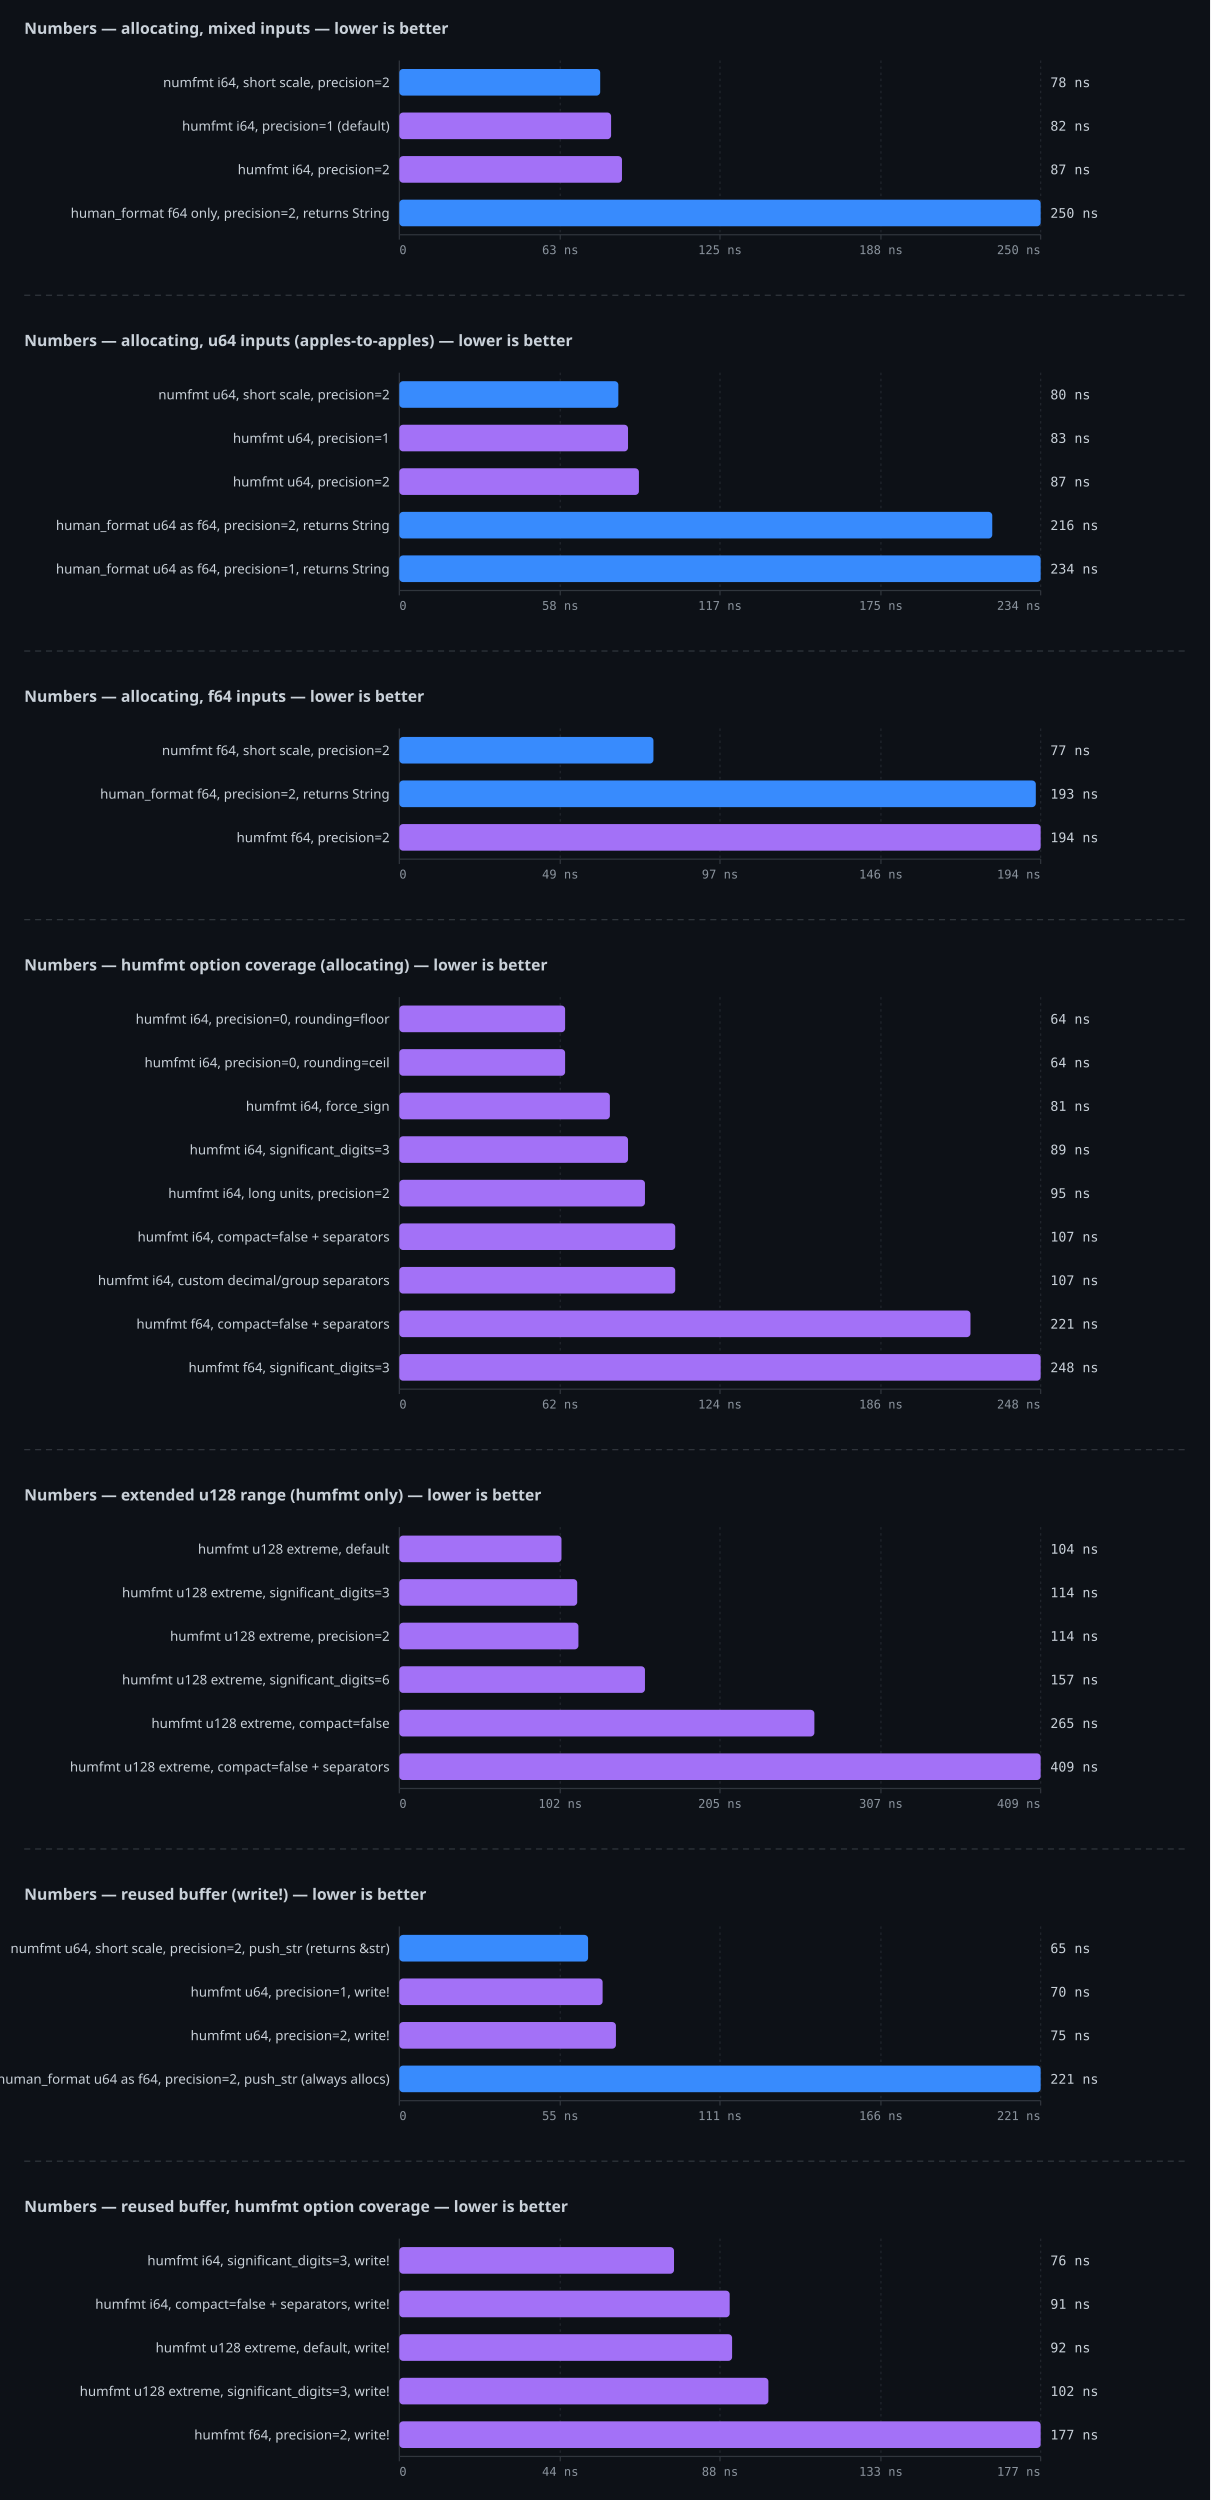
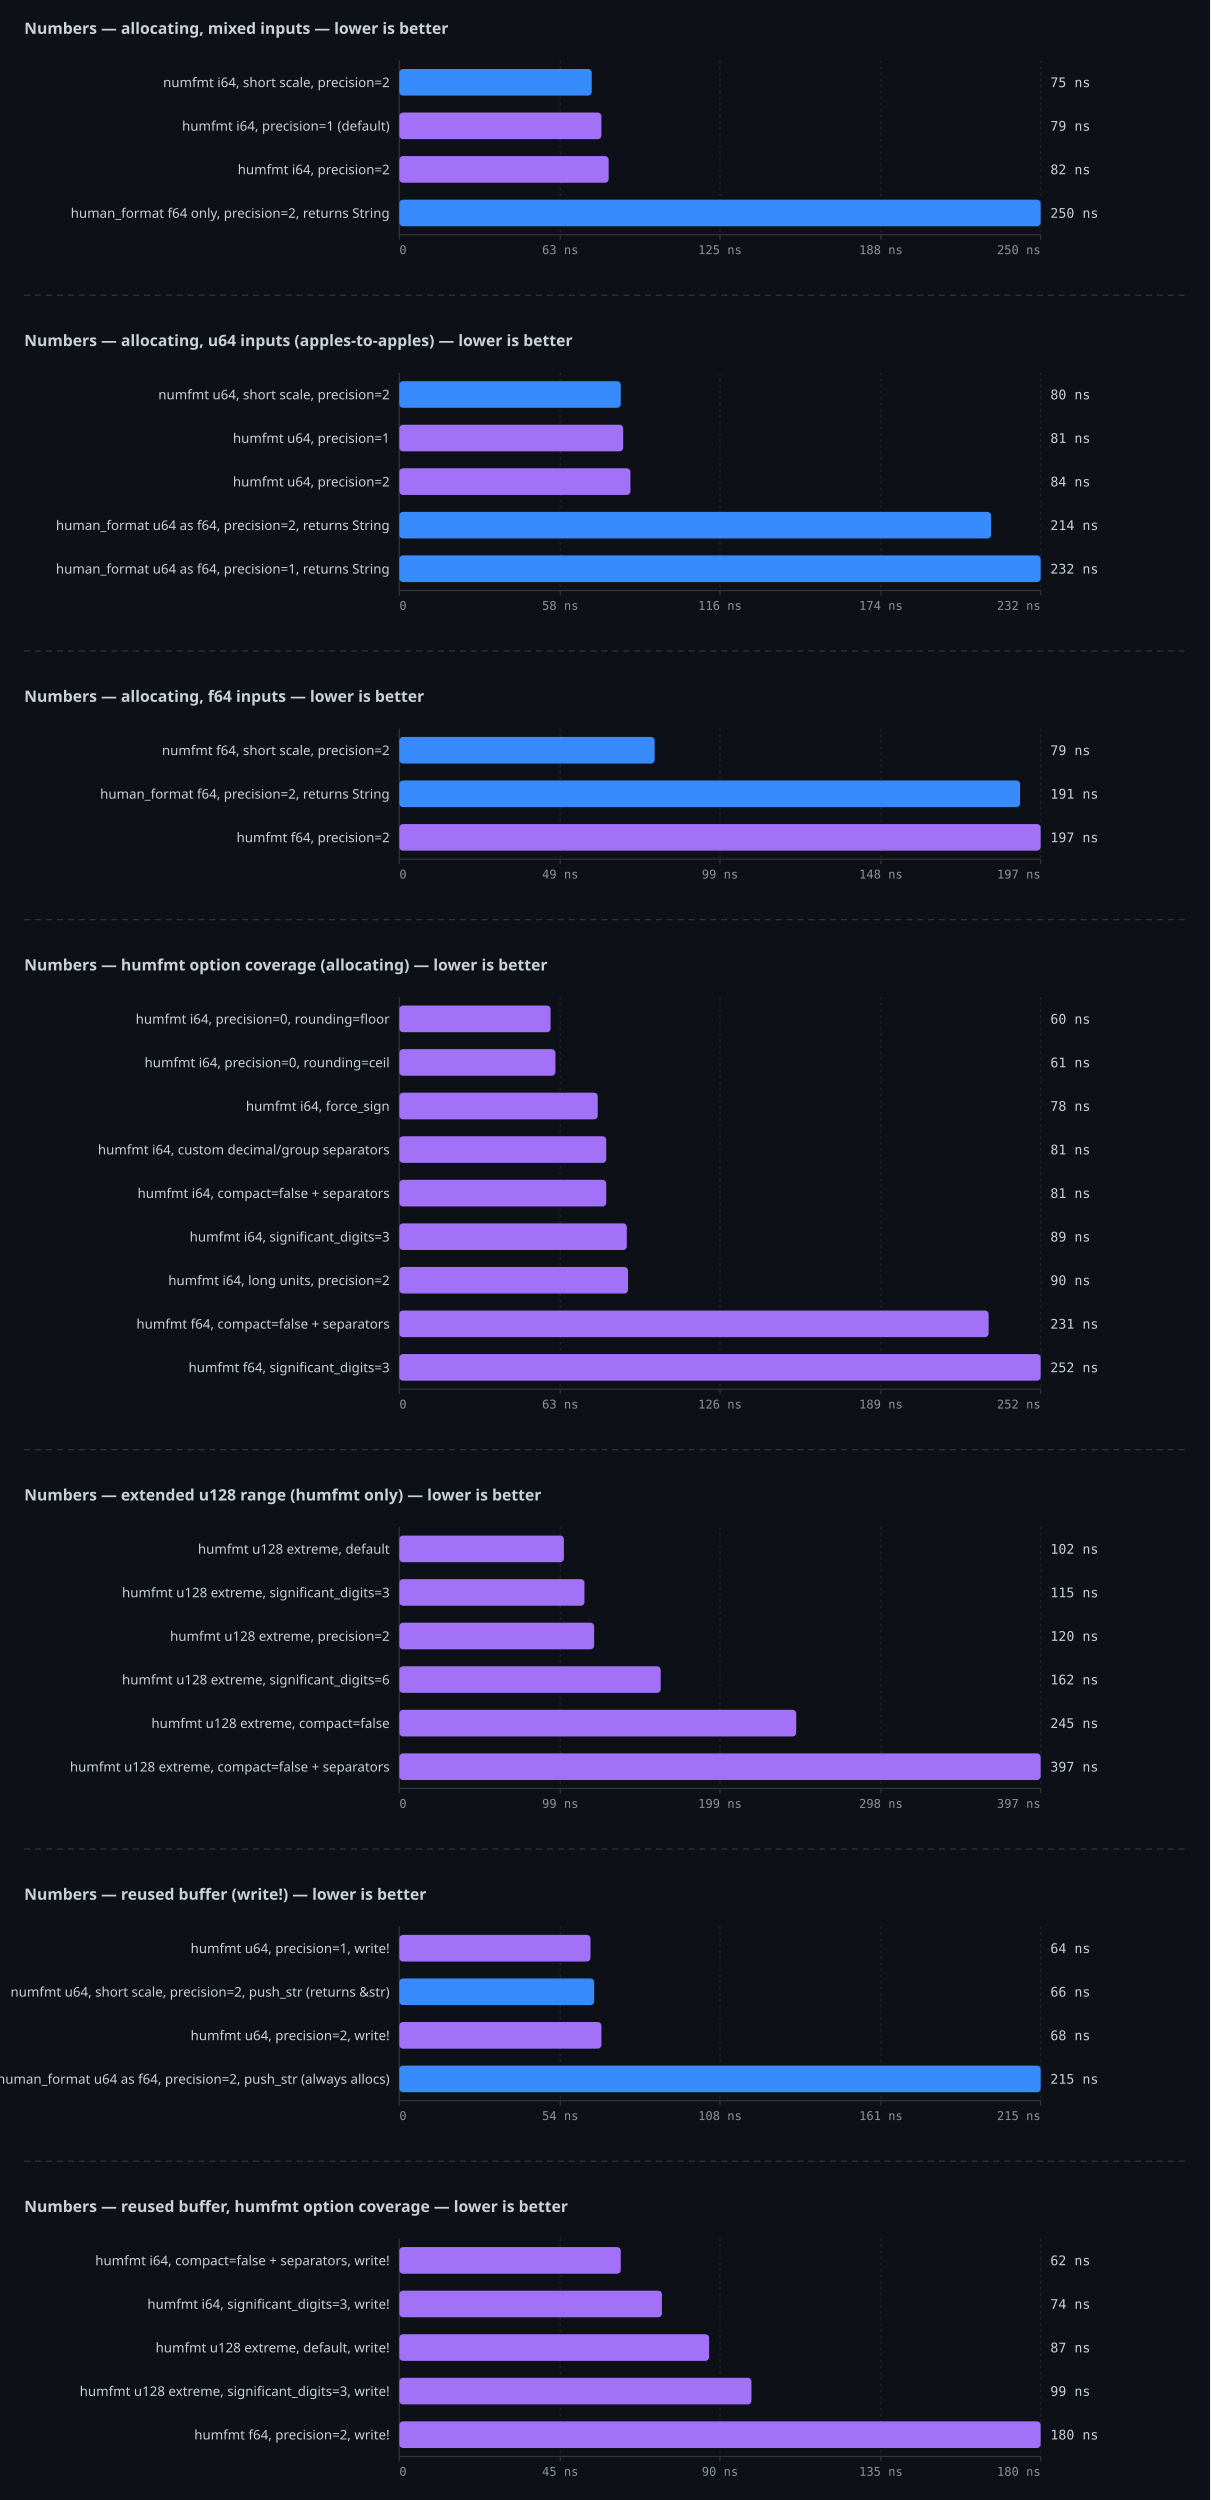
<svg xmlns="http://www.w3.org/2000/svg" width="1000" height="2066" viewBox="0 0 1000 2066">
  <rect width="100%" height="100%" fill="#0d1117" />
  <text x="20" y="28" fill="#c9d1d9" font-family="ui-sans-serif,system-ui,sans-serif" font-size="13" font-weight="600">Numbers — allocating, mixed inputs — lower is better</text>
  <line x1="330" y1="50" x2="330" y2="194" stroke="#30363d" stroke-width="1" />
  <line x1="330" y1="194" x2="860" y2="194" stroke="#30363d" stroke-width="1" />
  <line x1="330" y1="194" x2="330" y2="198" stroke="#30363d" stroke-width="1" />
  <text x="330" y="210" fill="#8b949e" font-family="ui-monospace,monospace" font-size="10" text-anchor="start">0</text>
  <line x1="463" y1="50" x2="463" y2="194" stroke="#21262d" stroke-width="1" stroke-dasharray="2 3" />
  <line x1="463" y1="194" x2="463" y2="198" stroke="#30363d" stroke-width="1" />
  <text x="463" y="210" fill="#8b949e" font-family="ui-monospace,monospace" font-size="10" text-anchor="middle">63 ns</text>
  <line x1="595" y1="50" x2="595" y2="194" stroke="#21262d" stroke-width="1" stroke-dasharray="2 3" />
  <line x1="595" y1="194" x2="595" y2="198" stroke="#30363d" stroke-width="1" />
  <text x="595" y="210" fill="#8b949e" font-family="ui-monospace,monospace" font-size="10" text-anchor="middle">125 ns</text>
  <line x1="728" y1="50" x2="728" y2="194" stroke="#21262d" stroke-width="1" stroke-dasharray="2 3" />
  <line x1="728" y1="194" x2="728" y2="198" stroke="#30363d" stroke-width="1" />
  <text x="728" y="210" fill="#8b949e" font-family="ui-monospace,monospace" font-size="10" text-anchor="middle">188 ns</text>
  <line x1="860" y1="50" x2="860" y2="194" stroke="#21262d" stroke-width="1" stroke-dasharray="2 3" />
  <line x1="860" y1="194" x2="860" y2="198" stroke="#30363d" stroke-width="1" />
  <text x="860" y="210" fill="#8b949e" font-family="ui-monospace,monospace" font-size="10" text-anchor="end">250 ns</text>
-   <rect x="330" y="57" width="166" height="22" fill="#388bfd" rx="3" />
+   <rect x="330" y="57" width="159" height="22" fill="#388bfd" rx="3" />
  <text x="322" y="72" fill="#c9d1d9" font-family="ui-sans-serif,system-ui,sans-serif" font-size="11" text-anchor="end">numfmt  i64, short scale, precision=2</text>
-   <text x="868" y="72" fill="#c9d1d9" font-family="ui-monospace,monospace" font-size="11">78 ns</text>
-   <rect x="330" y="93" width="175" height="22" fill="#a371f7" rx="3" />
+   <text x="868" y="72" fill="#c9d1d9" font-family="ui-monospace,monospace" font-size="11">75 ns</text>
+   <rect x="330" y="93" width="167" height="22" fill="#a371f7" rx="3" />
  <text x="322" y="108" fill="#c9d1d9" font-family="ui-sans-serif,system-ui,sans-serif" font-size="11" text-anchor="end">humfmt  i64, precision=1 (default)</text>
-   <text x="868" y="108" fill="#c9d1d9" font-family="ui-monospace,monospace" font-size="11">82 ns</text>
-   <rect x="330" y="129" width="184" height="22" fill="#a371f7" rx="3" />
+   <text x="868" y="108" fill="#c9d1d9" font-family="ui-monospace,monospace" font-size="11">79 ns</text>
+   <rect x="330" y="129" width="173" height="22" fill="#a371f7" rx="3" />
  <text x="322" y="144" fill="#c9d1d9" font-family="ui-sans-serif,system-ui,sans-serif" font-size="11" text-anchor="end">humfmt  i64, precision=2</text>
-   <text x="868" y="144" fill="#c9d1d9" font-family="ui-monospace,monospace" font-size="11">87 ns</text>
+   <text x="868" y="144" fill="#c9d1d9" font-family="ui-monospace,monospace" font-size="11">82 ns</text>
  <rect x="330" y="165" width="530" height="22" fill="#388bfd" rx="3" />
  <text x="322" y="180" fill="#c9d1d9" font-family="ui-sans-serif,system-ui,sans-serif" font-size="11" text-anchor="end">human_format  f64 only, precision=2, returns String</text>
  <text x="868" y="180" fill="#c9d1d9" font-family="ui-monospace,monospace" font-size="11">250 ns</text>
  <line x1="20" y1="244" x2="980" y2="244" stroke="#30363d" stroke-width="1" stroke-dasharray="5 4" />
  <text x="20" y="286" fill="#c9d1d9" font-family="ui-sans-serif,system-ui,sans-serif" font-size="13" font-weight="600">Numbers — allocating, u64 inputs (apples-to-apples) — lower is better</text>
  <line x1="330" y1="308" x2="330" y2="488" stroke="#30363d" stroke-width="1" />
  <line x1="330" y1="488" x2="860" y2="488" stroke="#30363d" stroke-width="1" />
  <line x1="330" y1="488" x2="330" y2="492" stroke="#30363d" stroke-width="1" />
  <text x="330" y="504" fill="#8b949e" font-family="ui-monospace,monospace" font-size="10" text-anchor="start">0</text>
  <line x1="463" y1="308" x2="463" y2="488" stroke="#21262d" stroke-width="1" stroke-dasharray="2 3" />
  <line x1="463" y1="488" x2="463" y2="492" stroke="#30363d" stroke-width="1" />
  <text x="463" y="504" fill="#8b949e" font-family="ui-monospace,monospace" font-size="10" text-anchor="middle">58 ns</text>
  <line x1="595" y1="308" x2="595" y2="488" stroke="#21262d" stroke-width="1" stroke-dasharray="2 3" />
  <line x1="595" y1="488" x2="595" y2="492" stroke="#30363d" stroke-width="1" />
-   <text x="595" y="504" fill="#8b949e" font-family="ui-monospace,monospace" font-size="10" text-anchor="middle">117 ns</text>
+   <text x="595" y="504" fill="#8b949e" font-family="ui-monospace,monospace" font-size="10" text-anchor="middle">116 ns</text>
  <line x1="728" y1="308" x2="728" y2="488" stroke="#21262d" stroke-width="1" stroke-dasharray="2 3" />
  <line x1="728" y1="488" x2="728" y2="492" stroke="#30363d" stroke-width="1" />
-   <text x="728" y="504" fill="#8b949e" font-family="ui-monospace,monospace" font-size="10" text-anchor="middle">175 ns</text>
+   <text x="728" y="504" fill="#8b949e" font-family="ui-monospace,monospace" font-size="10" text-anchor="middle">174 ns</text>
  <line x1="860" y1="308" x2="860" y2="488" stroke="#21262d" stroke-width="1" stroke-dasharray="2 3" />
  <line x1="860" y1="488" x2="860" y2="492" stroke="#30363d" stroke-width="1" />
-   <text x="860" y="504" fill="#8b949e" font-family="ui-monospace,monospace" font-size="10" text-anchor="end">234 ns</text>
-   <rect x="330" y="315" width="181" height="22" fill="#388bfd" rx="3" />
+   <text x="860" y="504" fill="#8b949e" font-family="ui-monospace,monospace" font-size="10" text-anchor="end">232 ns</text>
+   <rect x="330" y="315" width="183" height="22" fill="#388bfd" rx="3" />
  <text x="322" y="330" fill="#c9d1d9" font-family="ui-sans-serif,system-ui,sans-serif" font-size="11" text-anchor="end">numfmt  u64, short scale, precision=2</text>
  <text x="868" y="330" fill="#c9d1d9" font-family="ui-monospace,monospace" font-size="11">80 ns</text>
-   <rect x="330" y="351" width="189" height="22" fill="#a371f7" rx="3" />
+   <rect x="330" y="351" width="185" height="22" fill="#a371f7" rx="3" />
  <text x="322" y="366" fill="#c9d1d9" font-family="ui-sans-serif,system-ui,sans-serif" font-size="11" text-anchor="end">humfmt  u64, precision=1</text>
-   <text x="868" y="366" fill="#c9d1d9" font-family="ui-monospace,monospace" font-size="11">83 ns</text>
-   <rect x="330" y="387" width="198" height="22" fill="#a371f7" rx="3" />
+   <text x="868" y="366" fill="#c9d1d9" font-family="ui-monospace,monospace" font-size="11">81 ns</text>
+   <rect x="330" y="387" width="191" height="22" fill="#a371f7" rx="3" />
  <text x="322" y="402" fill="#c9d1d9" font-family="ui-sans-serif,system-ui,sans-serif" font-size="11" text-anchor="end">humfmt  u64, precision=2</text>
-   <text x="868" y="402" fill="#c9d1d9" font-family="ui-monospace,monospace" font-size="11">87 ns</text>
-   <rect x="330" y="423" width="490" height="22" fill="#388bfd" rx="3" />
+   <text x="868" y="402" fill="#c9d1d9" font-family="ui-monospace,monospace" font-size="11">84 ns</text>
+   <rect x="330" y="423" width="489" height="22" fill="#388bfd" rx="3" />
  <text x="322" y="438" fill="#c9d1d9" font-family="ui-sans-serif,system-ui,sans-serif" font-size="11" text-anchor="end">human_format  u64 as f64, precision=2, returns String</text>
-   <text x="868" y="438" fill="#c9d1d9" font-family="ui-monospace,monospace" font-size="11">216 ns</text>
+   <text x="868" y="438" fill="#c9d1d9" font-family="ui-monospace,monospace" font-size="11">214 ns</text>
  <rect x="330" y="459" width="530" height="22" fill="#388bfd" rx="3" />
  <text x="322" y="474" fill="#c9d1d9" font-family="ui-sans-serif,system-ui,sans-serif" font-size="11" text-anchor="end">human_format  u64 as f64, precision=1, returns String</text>
-   <text x="868" y="474" fill="#c9d1d9" font-family="ui-monospace,monospace" font-size="11">234 ns</text>
+   <text x="868" y="474" fill="#c9d1d9" font-family="ui-monospace,monospace" font-size="11">232 ns</text>
  <line x1="20" y1="538" x2="980" y2="538" stroke="#30363d" stroke-width="1" stroke-dasharray="5 4" />
  <text x="20" y="580" fill="#c9d1d9" font-family="ui-sans-serif,system-ui,sans-serif" font-size="13" font-weight="600">Numbers — allocating, f64 inputs — lower is better</text>
  <line x1="330" y1="602" x2="330" y2="710" stroke="#30363d" stroke-width="1" />
  <line x1="330" y1="710" x2="860" y2="710" stroke="#30363d" stroke-width="1" />
  <line x1="330" y1="710" x2="330" y2="714" stroke="#30363d" stroke-width="1" />
  <text x="330" y="726" fill="#8b949e" font-family="ui-monospace,monospace" font-size="10" text-anchor="start">0</text>
  <line x1="463" y1="602" x2="463" y2="710" stroke="#21262d" stroke-width="1" stroke-dasharray="2 3" />
  <line x1="463" y1="710" x2="463" y2="714" stroke="#30363d" stroke-width="1" />
  <text x="463" y="726" fill="#8b949e" font-family="ui-monospace,monospace" font-size="10" text-anchor="middle">49 ns</text>
  <line x1="595" y1="602" x2="595" y2="710" stroke="#21262d" stroke-width="1" stroke-dasharray="2 3" />
  <line x1="595" y1="710" x2="595" y2="714" stroke="#30363d" stroke-width="1" />
-   <text x="595" y="726" fill="#8b949e" font-family="ui-monospace,monospace" font-size="10" text-anchor="middle">97 ns</text>
+   <text x="595" y="726" fill="#8b949e" font-family="ui-monospace,monospace" font-size="10" text-anchor="middle">99 ns</text>
  <line x1="728" y1="602" x2="728" y2="710" stroke="#21262d" stroke-width="1" stroke-dasharray="2 3" />
  <line x1="728" y1="710" x2="728" y2="714" stroke="#30363d" stroke-width="1" />
-   <text x="728" y="726" fill="#8b949e" font-family="ui-monospace,monospace" font-size="10" text-anchor="middle">146 ns</text>
+   <text x="728" y="726" fill="#8b949e" font-family="ui-monospace,monospace" font-size="10" text-anchor="middle">148 ns</text>
  <line x1="860" y1="602" x2="860" y2="710" stroke="#21262d" stroke-width="1" stroke-dasharray="2 3" />
  <line x1="860" y1="710" x2="860" y2="714" stroke="#30363d" stroke-width="1" />
-   <text x="860" y="726" fill="#8b949e" font-family="ui-monospace,monospace" font-size="10" text-anchor="end">194 ns</text>
-   <rect x="330" y="609" width="210" height="22" fill="#388bfd" rx="3" />
+   <text x="860" y="726" fill="#8b949e" font-family="ui-monospace,monospace" font-size="10" text-anchor="end">197 ns</text>
+   <rect x="330" y="609" width="211" height="22" fill="#388bfd" rx="3" />
  <text x="322" y="624" fill="#c9d1d9" font-family="ui-sans-serif,system-ui,sans-serif" font-size="11" text-anchor="end">numfmt  f64, short scale, precision=2</text>
-   <text x="868" y="624" fill="#c9d1d9" font-family="ui-monospace,monospace" font-size="11">77 ns</text>
-   <rect x="330" y="645" width="526" height="22" fill="#388bfd" rx="3" />
+   <text x="868" y="624" fill="#c9d1d9" font-family="ui-monospace,monospace" font-size="11">79 ns</text>
+   <rect x="330" y="645" width="513" height="22" fill="#388bfd" rx="3" />
  <text x="322" y="660" fill="#c9d1d9" font-family="ui-sans-serif,system-ui,sans-serif" font-size="11" text-anchor="end">human_format  f64, precision=2, returns String</text>
-   <text x="868" y="660" fill="#c9d1d9" font-family="ui-monospace,monospace" font-size="11">193 ns</text>
+   <text x="868" y="660" fill="#c9d1d9" font-family="ui-monospace,monospace" font-size="11">191 ns</text>
  <rect x="330" y="681" width="530" height="22" fill="#a371f7" rx="3" />
  <text x="322" y="696" fill="#c9d1d9" font-family="ui-sans-serif,system-ui,sans-serif" font-size="11" text-anchor="end">humfmt  f64, precision=2</text>
-   <text x="868" y="696" fill="#c9d1d9" font-family="ui-monospace,monospace" font-size="11">194 ns</text>
+   <text x="868" y="696" fill="#c9d1d9" font-family="ui-monospace,monospace" font-size="11">197 ns</text>
  <line x1="20" y1="760" x2="980" y2="760" stroke="#30363d" stroke-width="1" stroke-dasharray="5 4" />
  <text x="20" y="802" fill="#c9d1d9" font-family="ui-sans-serif,system-ui,sans-serif" font-size="13" font-weight="600">Numbers — humfmt option coverage (allocating) — lower is better</text>
  <line x1="330" y1="824" x2="330" y2="1148" stroke="#30363d" stroke-width="1" />
  <line x1="330" y1="1148" x2="860" y2="1148" stroke="#30363d" stroke-width="1" />
  <line x1="330" y1="1148" x2="330" y2="1152" stroke="#30363d" stroke-width="1" />
  <text x="330" y="1164" fill="#8b949e" font-family="ui-monospace,monospace" font-size="10" text-anchor="start">0</text>
  <line x1="463" y1="824" x2="463" y2="1148" stroke="#21262d" stroke-width="1" stroke-dasharray="2 3" />
  <line x1="463" y1="1148" x2="463" y2="1152" stroke="#30363d" stroke-width="1" />
-   <text x="463" y="1164" fill="#8b949e" font-family="ui-monospace,monospace" font-size="10" text-anchor="middle">62 ns</text>
+   <text x="463" y="1164" fill="#8b949e" font-family="ui-monospace,monospace" font-size="10" text-anchor="middle">63 ns</text>
  <line x1="595" y1="824" x2="595" y2="1148" stroke="#21262d" stroke-width="1" stroke-dasharray="2 3" />
  <line x1="595" y1="1148" x2="595" y2="1152" stroke="#30363d" stroke-width="1" />
-   <text x="595" y="1164" fill="#8b949e" font-family="ui-monospace,monospace" font-size="10" text-anchor="middle">124 ns</text>
+   <text x="595" y="1164" fill="#8b949e" font-family="ui-monospace,monospace" font-size="10" text-anchor="middle">126 ns</text>
  <line x1="728" y1="824" x2="728" y2="1148" stroke="#21262d" stroke-width="1" stroke-dasharray="2 3" />
  <line x1="728" y1="1148" x2="728" y2="1152" stroke="#30363d" stroke-width="1" />
-   <text x="728" y="1164" fill="#8b949e" font-family="ui-monospace,monospace" font-size="10" text-anchor="middle">186 ns</text>
+   <text x="728" y="1164" fill="#8b949e" font-family="ui-monospace,monospace" font-size="10" text-anchor="middle">189 ns</text>
  <line x1="860" y1="824" x2="860" y2="1148" stroke="#21262d" stroke-width="1" stroke-dasharray="2 3" />
  <line x1="860" y1="1148" x2="860" y2="1152" stroke="#30363d" stroke-width="1" />
-   <text x="860" y="1164" fill="#8b949e" font-family="ui-monospace,monospace" font-size="10" text-anchor="end">248 ns</text>
-   <rect x="330" y="831" width="137" height="22" fill="#a371f7" rx="3" />
+   <text x="860" y="1164" fill="#8b949e" font-family="ui-monospace,monospace" font-size="10" text-anchor="end">252 ns</text>
+   <rect x="330" y="831" width="125" height="22" fill="#a371f7" rx="3" />
  <text x="322" y="846" fill="#c9d1d9" font-family="ui-sans-serif,system-ui,sans-serif" font-size="11" text-anchor="end">humfmt  i64, precision=0, rounding=floor</text>
-   <text x="868" y="846" fill="#c9d1d9" font-family="ui-monospace,monospace" font-size="11">64 ns</text>
-   <rect x="330" y="867" width="137" height="22" fill="#a371f7" rx="3" />
+   <text x="868" y="846" fill="#c9d1d9" font-family="ui-monospace,monospace" font-size="11">60 ns</text>
+   <rect x="330" y="867" width="129" height="22" fill="#a371f7" rx="3" />
  <text x="322" y="882" fill="#c9d1d9" font-family="ui-sans-serif,system-ui,sans-serif" font-size="11" text-anchor="end">humfmt  i64, precision=0, rounding=ceil</text>
-   <text x="868" y="882" fill="#c9d1d9" font-family="ui-monospace,monospace" font-size="11">64 ns</text>
-   <rect x="330" y="903" width="174" height="22" fill="#a371f7" rx="3" />
+   <text x="868" y="882" fill="#c9d1d9" font-family="ui-monospace,monospace" font-size="11">61 ns</text>
+   <rect x="330" y="903" width="164" height="22" fill="#a371f7" rx="3" />
  <text x="322" y="918" fill="#c9d1d9" font-family="ui-sans-serif,system-ui,sans-serif" font-size="11" text-anchor="end">humfmt  i64, force_sign</text>
-   <text x="868" y="918" fill="#c9d1d9" font-family="ui-monospace,monospace" font-size="11">81 ns</text>
-   <rect x="330" y="939" width="189" height="22" fill="#a371f7" rx="3" />
-   <text x="322" y="954" fill="#c9d1d9" font-family="ui-sans-serif,system-ui,sans-serif" font-size="11" text-anchor="end">humfmt  i64, significant_digits=3</text>
-   <text x="868" y="954" fill="#c9d1d9" font-family="ui-monospace,monospace" font-size="11">89 ns</text>
-   <rect x="330" y="975" width="203" height="22" fill="#a371f7" rx="3" />
-   <text x="322" y="990" fill="#c9d1d9" font-family="ui-sans-serif,system-ui,sans-serif" font-size="11" text-anchor="end">humfmt  i64, long units, precision=2</text>
-   <text x="868" y="990" fill="#c9d1d9" font-family="ui-monospace,monospace" font-size="11">95 ns</text>
-   <rect x="330" y="1011" width="228" height="22" fill="#a371f7" rx="3" />
-   <text x="322" y="1026" fill="#c9d1d9" font-family="ui-sans-serif,system-ui,sans-serif" font-size="11" text-anchor="end">humfmt  i64, compact=false + separators</text>
-   <text x="868" y="1026" fill="#c9d1d9" font-family="ui-monospace,monospace" font-size="11">107 ns</text>
-   <rect x="330" y="1047" width="228" height="22" fill="#a371f7" rx="3" />
-   <text x="322" y="1062" fill="#c9d1d9" font-family="ui-sans-serif,system-ui,sans-serif" font-size="11" text-anchor="end">humfmt  i64, custom decimal/group separators</text>
-   <text x="868" y="1062" fill="#c9d1d9" font-family="ui-monospace,monospace" font-size="11">107 ns</text>
-   <rect x="330" y="1083" width="472" height="22" fill="#a371f7" rx="3" />
+   <text x="868" y="918" fill="#c9d1d9" font-family="ui-monospace,monospace" font-size="11">78 ns</text>
+   <rect x="330" y="939" width="171" height="22" fill="#a371f7" rx="3" />
+   <text x="322" y="954" fill="#c9d1d9" font-family="ui-sans-serif,system-ui,sans-serif" font-size="11" text-anchor="end">humfmt  i64, custom decimal/group separators</text>
+   <text x="868" y="954" fill="#c9d1d9" font-family="ui-monospace,monospace" font-size="11">81 ns</text>
+   <rect x="330" y="975" width="171" height="22" fill="#a371f7" rx="3" />
+   <text x="322" y="990" fill="#c9d1d9" font-family="ui-sans-serif,system-ui,sans-serif" font-size="11" text-anchor="end">humfmt  i64, compact=false + separators</text>
+   <text x="868" y="990" fill="#c9d1d9" font-family="ui-monospace,monospace" font-size="11">81 ns</text>
+   <rect x="330" y="1011" width="188" height="22" fill="#a371f7" rx="3" />
+   <text x="322" y="1026" fill="#c9d1d9" font-family="ui-sans-serif,system-ui,sans-serif" font-size="11" text-anchor="end">humfmt  i64, significant_digits=3</text>
+   <text x="868" y="1026" fill="#c9d1d9" font-family="ui-monospace,monospace" font-size="11">89 ns</text>
+   <rect x="330" y="1047" width="189" height="22" fill="#a371f7" rx="3" />
+   <text x="322" y="1062" fill="#c9d1d9" font-family="ui-sans-serif,system-ui,sans-serif" font-size="11" text-anchor="end">humfmt  i64, long units, precision=2</text>
+   <text x="868" y="1062" fill="#c9d1d9" font-family="ui-monospace,monospace" font-size="11">90 ns</text>
+   <rect x="330" y="1083" width="487" height="22" fill="#a371f7" rx="3" />
  <text x="322" y="1098" fill="#c9d1d9" font-family="ui-sans-serif,system-ui,sans-serif" font-size="11" text-anchor="end">humfmt  f64, compact=false + separators</text>
-   <text x="868" y="1098" fill="#c9d1d9" font-family="ui-monospace,monospace" font-size="11">221 ns</text>
+   <text x="868" y="1098" fill="#c9d1d9" font-family="ui-monospace,monospace" font-size="11">231 ns</text>
  <rect x="330" y="1119" width="530" height="22" fill="#a371f7" rx="3" />
  <text x="322" y="1134" fill="#c9d1d9" font-family="ui-sans-serif,system-ui,sans-serif" font-size="11" text-anchor="end">humfmt  f64, significant_digits=3</text>
-   <text x="868" y="1134" fill="#c9d1d9" font-family="ui-monospace,monospace" font-size="11">248 ns</text>
+   <text x="868" y="1134" fill="#c9d1d9" font-family="ui-monospace,monospace" font-size="11">252 ns</text>
  <line x1="20" y1="1198" x2="980" y2="1198" stroke="#30363d" stroke-width="1" stroke-dasharray="5 4" />
  <text x="20" y="1240" fill="#c9d1d9" font-family="ui-sans-serif,system-ui,sans-serif" font-size="13" font-weight="600">Numbers — extended u128 range (humfmt only) — lower is better</text>
  <line x1="330" y1="1262" x2="330" y2="1478" stroke="#30363d" stroke-width="1" />
  <line x1="330" y1="1478" x2="860" y2="1478" stroke="#30363d" stroke-width="1" />
  <line x1="330" y1="1478" x2="330" y2="1482" stroke="#30363d" stroke-width="1" />
  <text x="330" y="1494" fill="#8b949e" font-family="ui-monospace,monospace" font-size="10" text-anchor="start">0</text>
  <line x1="463" y1="1262" x2="463" y2="1478" stroke="#21262d" stroke-width="1" stroke-dasharray="2 3" />
  <line x1="463" y1="1478" x2="463" y2="1482" stroke="#30363d" stroke-width="1" />
-   <text x="463" y="1494" fill="#8b949e" font-family="ui-monospace,monospace" font-size="10" text-anchor="middle">102 ns</text>
+   <text x="463" y="1494" fill="#8b949e" font-family="ui-monospace,monospace" font-size="10" text-anchor="middle">99 ns</text>
  <line x1="595" y1="1262" x2="595" y2="1478" stroke="#21262d" stroke-width="1" stroke-dasharray="2 3" />
  <line x1="595" y1="1478" x2="595" y2="1482" stroke="#30363d" stroke-width="1" />
-   <text x="595" y="1494" fill="#8b949e" font-family="ui-monospace,monospace" font-size="10" text-anchor="middle">205 ns</text>
+   <text x="595" y="1494" fill="#8b949e" font-family="ui-monospace,monospace" font-size="10" text-anchor="middle">199 ns</text>
  <line x1="728" y1="1262" x2="728" y2="1478" stroke="#21262d" stroke-width="1" stroke-dasharray="2 3" />
  <line x1="728" y1="1478" x2="728" y2="1482" stroke="#30363d" stroke-width="1" />
-   <text x="728" y="1494" fill="#8b949e" font-family="ui-monospace,monospace" font-size="10" text-anchor="middle">307 ns</text>
+   <text x="728" y="1494" fill="#8b949e" font-family="ui-monospace,monospace" font-size="10" text-anchor="middle">298 ns</text>
  <line x1="860" y1="1262" x2="860" y2="1478" stroke="#21262d" stroke-width="1" stroke-dasharray="2 3" />
  <line x1="860" y1="1478" x2="860" y2="1482" stroke="#30363d" stroke-width="1" />
-   <text x="860" y="1494" fill="#8b949e" font-family="ui-monospace,monospace" font-size="10" text-anchor="end">409 ns</text>
-   <rect x="330" y="1269" width="134" height="22" fill="#a371f7" rx="3" />
+   <text x="860" y="1494" fill="#8b949e" font-family="ui-monospace,monospace" font-size="10" text-anchor="end">397 ns</text>
+   <rect x="330" y="1269" width="136" height="22" fill="#a371f7" rx="3" />
  <text x="322" y="1284" fill="#c9d1d9" font-family="ui-sans-serif,system-ui,sans-serif" font-size="11" text-anchor="end">humfmt  u128 extreme, default</text>
-   <text x="868" y="1284" fill="#c9d1d9" font-family="ui-monospace,monospace" font-size="11">104 ns</text>
-   <rect x="330" y="1305" width="147" height="22" fill="#a371f7" rx="3" />
+   <text x="868" y="1284" fill="#c9d1d9" font-family="ui-monospace,monospace" font-size="11">102 ns</text>
+   <rect x="330" y="1305" width="153" height="22" fill="#a371f7" rx="3" />
  <text x="322" y="1320" fill="#c9d1d9" font-family="ui-sans-serif,system-ui,sans-serif" font-size="11" text-anchor="end">humfmt  u128 extreme, significant_digits=3</text>
-   <text x="868" y="1320" fill="#c9d1d9" font-family="ui-monospace,monospace" font-size="11">114 ns</text>
-   <rect x="330" y="1341" width="148" height="22" fill="#a371f7" rx="3" />
+   <text x="868" y="1320" fill="#c9d1d9" font-family="ui-monospace,monospace" font-size="11">115 ns</text>
+   <rect x="330" y="1341" width="161" height="22" fill="#a371f7" rx="3" />
  <text x="322" y="1356" fill="#c9d1d9" font-family="ui-sans-serif,system-ui,sans-serif" font-size="11" text-anchor="end">humfmt  u128 extreme, precision=2</text>
-   <text x="868" y="1356" fill="#c9d1d9" font-family="ui-monospace,monospace" font-size="11">114 ns</text>
-   <rect x="330" y="1377" width="203" height="22" fill="#a371f7" rx="3" />
+   <text x="868" y="1356" fill="#c9d1d9" font-family="ui-monospace,monospace" font-size="11">120 ns</text>
+   <rect x="330" y="1377" width="216" height="22" fill="#a371f7" rx="3" />
  <text x="322" y="1392" fill="#c9d1d9" font-family="ui-sans-serif,system-ui,sans-serif" font-size="11" text-anchor="end">humfmt  u128 extreme, significant_digits=6</text>
-   <text x="868" y="1392" fill="#c9d1d9" font-family="ui-monospace,monospace" font-size="11">157 ns</text>
-   <rect x="330" y="1413" width="343" height="22" fill="#a371f7" rx="3" />
+   <text x="868" y="1392" fill="#c9d1d9" font-family="ui-monospace,monospace" font-size="11">162 ns</text>
+   <rect x="330" y="1413" width="328" height="22" fill="#a371f7" rx="3" />
  <text x="322" y="1428" fill="#c9d1d9" font-family="ui-sans-serif,system-ui,sans-serif" font-size="11" text-anchor="end">humfmt  u128 extreme, compact=false</text>
-   <text x="868" y="1428" fill="#c9d1d9" font-family="ui-monospace,monospace" font-size="11">265 ns</text>
+   <text x="868" y="1428" fill="#c9d1d9" font-family="ui-monospace,monospace" font-size="11">245 ns</text>
  <rect x="330" y="1449" width="530" height="22" fill="#a371f7" rx="3" />
  <text x="322" y="1464" fill="#c9d1d9" font-family="ui-sans-serif,system-ui,sans-serif" font-size="11" text-anchor="end">humfmt  u128 extreme, compact=false + separators</text>
-   <text x="868" y="1464" fill="#c9d1d9" font-family="ui-monospace,monospace" font-size="11">409 ns</text>
+   <text x="868" y="1464" fill="#c9d1d9" font-family="ui-monospace,monospace" font-size="11">397 ns</text>
  <line x1="20" y1="1528" x2="980" y2="1528" stroke="#30363d" stroke-width="1" stroke-dasharray="5 4" />
  <text x="20" y="1570" fill="#c9d1d9" font-family="ui-sans-serif,system-ui,sans-serif" font-size="13" font-weight="600">Numbers — reused buffer (write!) — lower is better</text>
  <line x1="330" y1="1592" x2="330" y2="1736" stroke="#30363d" stroke-width="1" />
  <line x1="330" y1="1736" x2="860" y2="1736" stroke="#30363d" stroke-width="1" />
  <line x1="330" y1="1736" x2="330" y2="1740" stroke="#30363d" stroke-width="1" />
  <text x="330" y="1752" fill="#8b949e" font-family="ui-monospace,monospace" font-size="10" text-anchor="start">0</text>
  <line x1="463" y1="1592" x2="463" y2="1736" stroke="#21262d" stroke-width="1" stroke-dasharray="2 3" />
  <line x1="463" y1="1736" x2="463" y2="1740" stroke="#30363d" stroke-width="1" />
-   <text x="463" y="1752" fill="#8b949e" font-family="ui-monospace,monospace" font-size="10" text-anchor="middle">55 ns</text>
+   <text x="463" y="1752" fill="#8b949e" font-family="ui-monospace,monospace" font-size="10" text-anchor="middle">54 ns</text>
  <line x1="595" y1="1592" x2="595" y2="1736" stroke="#21262d" stroke-width="1" stroke-dasharray="2 3" />
  <line x1="595" y1="1736" x2="595" y2="1740" stroke="#30363d" stroke-width="1" />
-   <text x="595" y="1752" fill="#8b949e" font-family="ui-monospace,monospace" font-size="10" text-anchor="middle">111 ns</text>
+   <text x="595" y="1752" fill="#8b949e" font-family="ui-monospace,monospace" font-size="10" text-anchor="middle">108 ns</text>
  <line x1="728" y1="1592" x2="728" y2="1736" stroke="#21262d" stroke-width="1" stroke-dasharray="2 3" />
  <line x1="728" y1="1736" x2="728" y2="1740" stroke="#30363d" stroke-width="1" />
-   <text x="728" y="1752" fill="#8b949e" font-family="ui-monospace,monospace" font-size="10" text-anchor="middle">166 ns</text>
+   <text x="728" y="1752" fill="#8b949e" font-family="ui-monospace,monospace" font-size="10" text-anchor="middle">161 ns</text>
  <line x1="860" y1="1592" x2="860" y2="1736" stroke="#21262d" stroke-width="1" stroke-dasharray="2 3" />
  <line x1="860" y1="1736" x2="860" y2="1740" stroke="#30363d" stroke-width="1" />
-   <text x="860" y="1752" fill="#8b949e" font-family="ui-monospace,monospace" font-size="10" text-anchor="end">221 ns</text>
-   <rect x="330" y="1599" width="156" height="22" fill="#388bfd" rx="3" />
-   <text x="322" y="1614" fill="#c9d1d9" font-family="ui-sans-serif,system-ui,sans-serif" font-size="11" text-anchor="end">numfmt  u64, short scale, precision=2, push_str (returns &amp;str)</text>
-   <text x="868" y="1614" fill="#c9d1d9" font-family="ui-monospace,monospace" font-size="11">65 ns</text>
-   <rect x="330" y="1635" width="168" height="22" fill="#a371f7" rx="3" />
-   <text x="322" y="1650" fill="#c9d1d9" font-family="ui-sans-serif,system-ui,sans-serif" font-size="11" text-anchor="end">humfmt  u64, precision=1, write!</text>
-   <text x="868" y="1650" fill="#c9d1d9" font-family="ui-monospace,monospace" font-size="11">70 ns</text>
-   <rect x="330" y="1671" width="179" height="22" fill="#a371f7" rx="3" />
+   <text x="860" y="1752" fill="#8b949e" font-family="ui-monospace,monospace" font-size="10" text-anchor="end">215 ns</text>
+   <rect x="330" y="1599" width="158" height="22" fill="#a371f7" rx="3" />
+   <text x="322" y="1614" fill="#c9d1d9" font-family="ui-sans-serif,system-ui,sans-serif" font-size="11" text-anchor="end">humfmt  u64, precision=1, write!</text>
+   <text x="868" y="1614" fill="#c9d1d9" font-family="ui-monospace,monospace" font-size="11">64 ns</text>
+   <rect x="330" y="1635" width="161" height="22" fill="#388bfd" rx="3" />
+   <text x="322" y="1650" fill="#c9d1d9" font-family="ui-sans-serif,system-ui,sans-serif" font-size="11" text-anchor="end">numfmt  u64, short scale, precision=2, push_str (returns &amp;str)</text>
+   <text x="868" y="1650" fill="#c9d1d9" font-family="ui-monospace,monospace" font-size="11">66 ns</text>
+   <rect x="330" y="1671" width="167" height="22" fill="#a371f7" rx="3" />
  <text x="322" y="1686" fill="#c9d1d9" font-family="ui-sans-serif,system-ui,sans-serif" font-size="11" text-anchor="end">humfmt  u64, precision=2, write!</text>
-   <text x="868" y="1686" fill="#c9d1d9" font-family="ui-monospace,monospace" font-size="11">75 ns</text>
+   <text x="868" y="1686" fill="#c9d1d9" font-family="ui-monospace,monospace" font-size="11">68 ns</text>
  <rect x="330" y="1707" width="530" height="22" fill="#388bfd" rx="3" />
  <text x="322" y="1722" fill="#c9d1d9" font-family="ui-sans-serif,system-ui,sans-serif" font-size="11" text-anchor="end">human_format  u64 as f64, precision=2, push_str (always allocs)</text>
-   <text x="868" y="1722" fill="#c9d1d9" font-family="ui-monospace,monospace" font-size="11">221 ns</text>
+   <text x="868" y="1722" fill="#c9d1d9" font-family="ui-monospace,monospace" font-size="11">215 ns</text>
  <line x1="20" y1="1786" x2="980" y2="1786" stroke="#30363d" stroke-width="1" stroke-dasharray="5 4" />
  <text x="20" y="1828" fill="#c9d1d9" font-family="ui-sans-serif,system-ui,sans-serif" font-size="13" font-weight="600">Numbers — reused buffer, humfmt option coverage — lower is better</text>
  <line x1="330" y1="1850" x2="330" y2="2030" stroke="#30363d" stroke-width="1" />
  <line x1="330" y1="2030" x2="860" y2="2030" stroke="#30363d" stroke-width="1" />
  <line x1="330" y1="2030" x2="330" y2="2034" stroke="#30363d" stroke-width="1" />
  <text x="330" y="2046" fill="#8b949e" font-family="ui-monospace,monospace" font-size="10" text-anchor="start">0</text>
  <line x1="463" y1="1850" x2="463" y2="2030" stroke="#21262d" stroke-width="1" stroke-dasharray="2 3" />
  <line x1="463" y1="2030" x2="463" y2="2034" stroke="#30363d" stroke-width="1" />
-   <text x="463" y="2046" fill="#8b949e" font-family="ui-monospace,monospace" font-size="10" text-anchor="middle">44 ns</text>
+   <text x="463" y="2046" fill="#8b949e" font-family="ui-monospace,monospace" font-size="10" text-anchor="middle">45 ns</text>
  <line x1="595" y1="1850" x2="595" y2="2030" stroke="#21262d" stroke-width="1" stroke-dasharray="2 3" />
  <line x1="595" y1="2030" x2="595" y2="2034" stroke="#30363d" stroke-width="1" />
-   <text x="595" y="2046" fill="#8b949e" font-family="ui-monospace,monospace" font-size="10" text-anchor="middle">88 ns</text>
+   <text x="595" y="2046" fill="#8b949e" font-family="ui-monospace,monospace" font-size="10" text-anchor="middle">90 ns</text>
  <line x1="728" y1="1850" x2="728" y2="2030" stroke="#21262d" stroke-width="1" stroke-dasharray="2 3" />
  <line x1="728" y1="2030" x2="728" y2="2034" stroke="#30363d" stroke-width="1" />
-   <text x="728" y="2046" fill="#8b949e" font-family="ui-monospace,monospace" font-size="10" text-anchor="middle">133 ns</text>
+   <text x="728" y="2046" fill="#8b949e" font-family="ui-monospace,monospace" font-size="10" text-anchor="middle">135 ns</text>
  <line x1="860" y1="1850" x2="860" y2="2030" stroke="#21262d" stroke-width="1" stroke-dasharray="2 3" />
  <line x1="860" y1="2030" x2="860" y2="2034" stroke="#30363d" stroke-width="1" />
-   <text x="860" y="2046" fill="#8b949e" font-family="ui-monospace,monospace" font-size="10" text-anchor="end">177 ns</text>
-   <rect x="330" y="1857" width="227" height="22" fill="#a371f7" rx="3" />
-   <text x="322" y="1872" fill="#c9d1d9" font-family="ui-sans-serif,system-ui,sans-serif" font-size="11" text-anchor="end">humfmt  i64, significant_digits=3, write!</text>
-   <text x="868" y="1872" fill="#c9d1d9" font-family="ui-monospace,monospace" font-size="11">76 ns</text>
-   <rect x="330" y="1893" width="273" height="22" fill="#a371f7" rx="3" />
-   <text x="322" y="1908" fill="#c9d1d9" font-family="ui-sans-serif,system-ui,sans-serif" font-size="11" text-anchor="end">humfmt  i64, compact=false + separators, write!</text>
-   <text x="868" y="1908" fill="#c9d1d9" font-family="ui-monospace,monospace" font-size="11">91 ns</text>
-   <rect x="330" y="1929" width="275" height="22" fill="#a371f7" rx="3" />
+   <text x="860" y="2046" fill="#8b949e" font-family="ui-monospace,monospace" font-size="10" text-anchor="end">180 ns</text>
+   <rect x="330" y="1857" width="183" height="22" fill="#a371f7" rx="3" />
+   <text x="322" y="1872" fill="#c9d1d9" font-family="ui-sans-serif,system-ui,sans-serif" font-size="11" text-anchor="end">humfmt  i64, compact=false + separators, write!</text>
+   <text x="868" y="1872" fill="#c9d1d9" font-family="ui-monospace,monospace" font-size="11">62 ns</text>
+   <rect x="330" y="1893" width="217" height="22" fill="#a371f7" rx="3" />
+   <text x="322" y="1908" fill="#c9d1d9" font-family="ui-sans-serif,system-ui,sans-serif" font-size="11" text-anchor="end">humfmt  i64, significant_digits=3, write!</text>
+   <text x="868" y="1908" fill="#c9d1d9" font-family="ui-monospace,monospace" font-size="11">74 ns</text>
+   <rect x="330" y="1929" width="256" height="22" fill="#a371f7" rx="3" />
  <text x="322" y="1944" fill="#c9d1d9" font-family="ui-sans-serif,system-ui,sans-serif" font-size="11" text-anchor="end">humfmt  u128 extreme, default, write!</text>
-   <text x="868" y="1944" fill="#c9d1d9" font-family="ui-monospace,monospace" font-size="11">92 ns</text>
-   <rect x="330" y="1965" width="305" height="22" fill="#a371f7" rx="3" />
+   <text x="868" y="1944" fill="#c9d1d9" font-family="ui-monospace,monospace" font-size="11">87 ns</text>
+   <rect x="330" y="1965" width="291" height="22" fill="#a371f7" rx="3" />
  <text x="322" y="1980" fill="#c9d1d9" font-family="ui-sans-serif,system-ui,sans-serif" font-size="11" text-anchor="end">humfmt  u128 extreme, significant_digits=3, write!</text>
-   <text x="868" y="1980" fill="#c9d1d9" font-family="ui-monospace,monospace" font-size="11">102 ns</text>
+   <text x="868" y="1980" fill="#c9d1d9" font-family="ui-monospace,monospace" font-size="11">99 ns</text>
  <rect x="330" y="2001" width="530" height="22" fill="#a371f7" rx="3" />
  <text x="322" y="2016" fill="#c9d1d9" font-family="ui-sans-serif,system-ui,sans-serif" font-size="11" text-anchor="end">humfmt  f64, precision=2, write!</text>
-   <text x="868" y="2016" fill="#c9d1d9" font-family="ui-monospace,monospace" font-size="11">177 ns</text>
+   <text x="868" y="2016" fill="#c9d1d9" font-family="ui-monospace,monospace" font-size="11">180 ns</text>
</svg>
